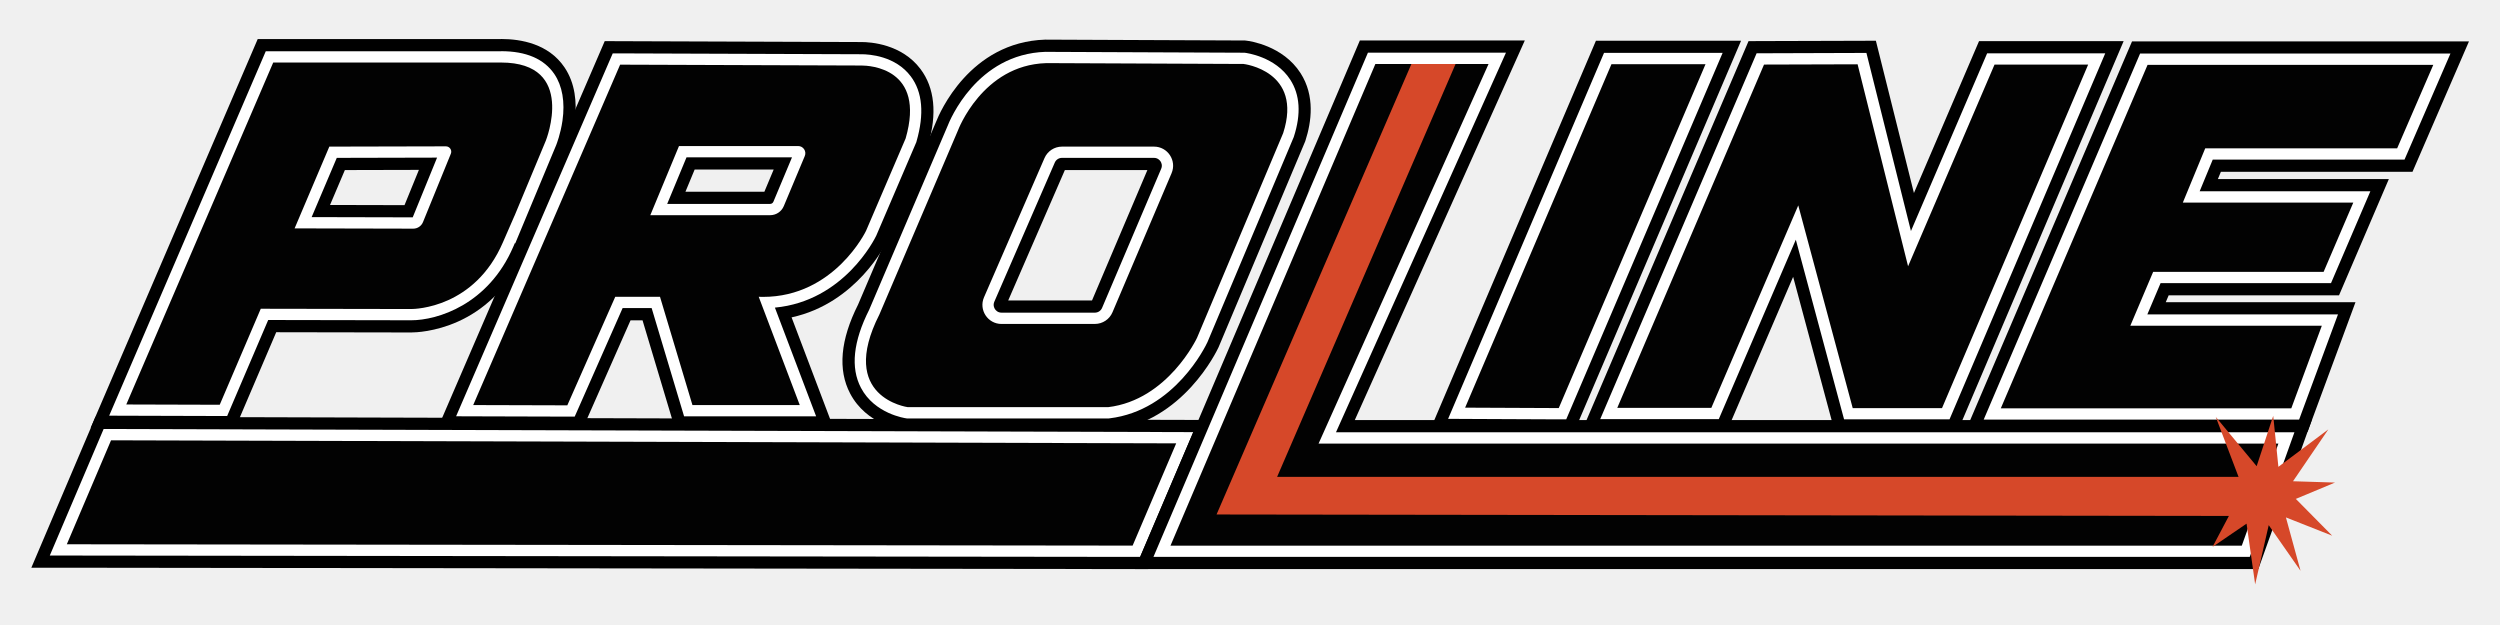
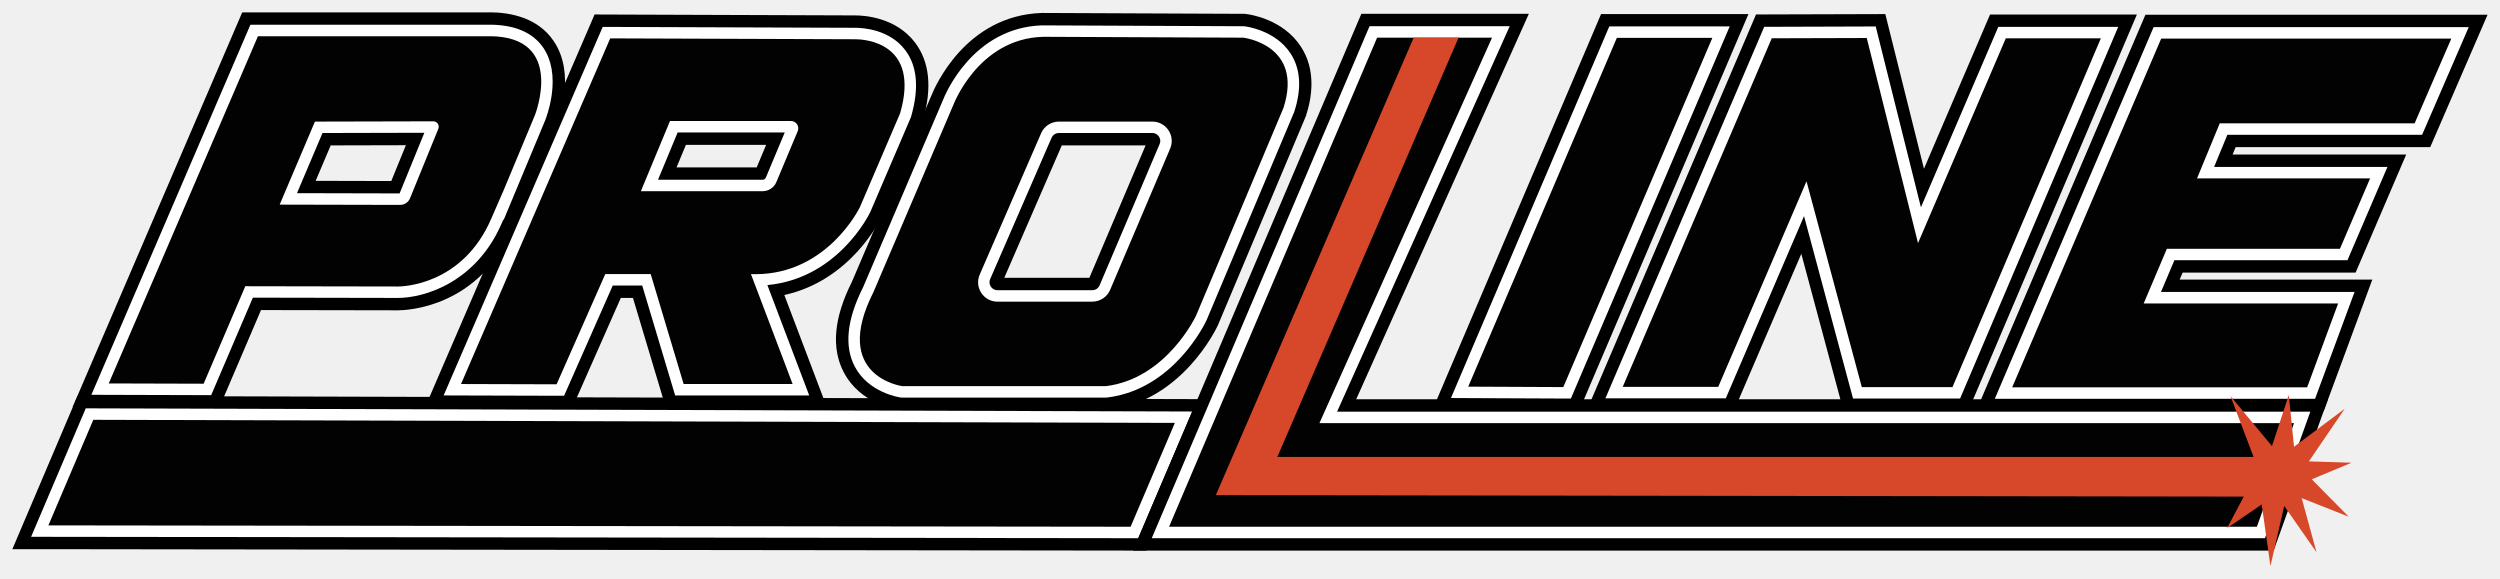
- <svg xmlns="http://www.w3.org/2000/svg" id="Layer_1" version="1.1" viewBox="490 350 820 205" role="img" aria-labelledby="proline-logo-title">
+ <svg xmlns="http://www.w3.org/2000/svg" id="Layer_1" version="1.1" viewBox="496.289 358.813 807.554 186.853" role="img" aria-labelledby="proline-logo-title">
  <defs>
    <style>
      .st0 {
        fill: #d64829;
      }

      .st1 {
        fill: aqua;
      }

      .st1, .st2, .st3 {
        display: none;
      }

      .st4, .st2, .st5 {
        fill: #020202;
      }

      .st6 {
        fill: #fff;
      }

      .st7 {
        fill: #fafafa;
      }

      .st5 {
        stroke: #000;
        stroke-miterlimit: 10;
        stroke-width: 7.4px;
      }
    </style>
  </defs>
  <g id="Layer_11" data-name="Layer_1" class="st3">
    <g>
      <path class="st0" d="M1222.87,506.47c.65,0,.83-.35.94-.49.2-.25.16-.74-.06-1.2l-2-4.29-.97-2.42c-.31-.78-.8-1.62-.48-2.32.61-1.35-.78-3.44-1.23-3.58-.62-.19-1.37-.21-1.88-.21.3-.37.72-.54,1.6-.53-.5-.64-1.03-1.4-.95-2.21.9-.39,1.7.28,2.2.96,1.3,1.78,2.62,1.03,3.13,1.81l-2.09.03c.09,1.23,1.06,1.52,1.56,2.26.58.86,1.07,1.24,1.93,1.17-.04.33.17.85.49,1.23l2.47,2.83,2.7,3.38c1.09-1.22,1.21-2.54,1.78-3.81l1.6-3.57c.41-.92,1.16-1.56,1.44-3.29,1.12.73.18,2.5.83,3.07.12.11.38.18.59.18.84,3.89-.08,6.7,1.69,6.67.55,0,.87-.45,1.36-.84l2.68-2.13,2.18-1.65c2.33-1.76,2.45-2.88,3.08-3.07.56-.17.9-.58,1.35-1.24.53-.77,2.57-1.06,2.91-.36.53,1.1.09,2.2-.44,2.89l-5.57,7.41c-1.82,2.42-3.19,3.5-2.31,4.26.25.22.61.49,1.25.48l6.26-.05c.93,0,1.51.45,1.5,1.2,0,.49-.34.99-1,1.26l-7.54,3.01c-.61.24.03,1.32.36,1.64l4.7,4.53c1.69,1.63,3.04,3.6,5.38,4.68.09.77-.39,1.17-.95.96l-4.22-1.61-3.35-1.42-5.96-2.44.63,2.97.41,2.47.88,4.44c.11.57-1.42.5-1.77-.2-.75-1.52-2.7-3.66-4.02-3.99.3-.81-.64-2.15-2.04-2.14l-3.44,12.8c-.09.34-.13.62-.07.8.05.16.26.33.43.39l-.09,2.34h-2.88c.07-.49.25-1.16-.16-1.84-.19-.12-.7-.29-.78-.46l1.39-.22-.08-2.73c-.02-.6-.47-.97-1.01-1.02,1.66-1.21.96-2.79.78-4.3l-.7-5.79c-.1-.83-1.71-.66-2.22.12-.63.97-1.77,1.13-2.66,1.65-2.07,1.22-4.42,2.94-4.68,1.84-.74-3.13,3.19-5.96,2.22-6.97-.31-.32-.52-.44-1.35-.44l-143.22-.02c-.83,0-1.68-.57-2.2-.32-2.29,1.1-3.96-.13-6.27-.13l-176.82-.02c-.57-1.53.05-2.7.61-3.99l4.51-10.39,4.95-11.36,2.72-6.41,4.17-9.75,4.6-10.73,1.76-4.01,1.57-3.69,1.93-4.31,3.01-7.06,2.89-6.72,5.52-12.77,8.78-20.46,1.59-3.7,3.89-9.11,6.39-14.71,3.79-8.59-1.47-.36,14.96-.17,1.02.33c-.37.18-.65.51-.71.97-.19,1.46-.91,2.52-1.45,3.81l-1.26,3.05-2.11,4.63-4.17,9.75-4.6,10.75-1.29,3.03-1.44,3.36-1.43,3.36-1.44,3.35-3,7.07-1.79,3.98-1.44,3.35-3.02,7.07-1.3,3.02-1.6,3.7-2.84,6.79-1.29,2.51-1.8,4.42-1.77,4-2.39,5.76-2.7,5.93-1.44,3.35-3.01,7.07-3.7,8.86-3.27,7.75-1.97,4.42" />
      <path class="st7" d="M1217.18,491.96c.51,0,1.26.02,1.88.21.45.14,1.84,2.23,1.23,3.58l-2.21-.3-295.38-.26,14.43-32.28,9.84-21.97,25.98-57.89,5.42-12.14-11.08-.02-1.02-.33-14.96.17-7.07.08c-.98.01-1.91-.39-2.95.33l-48.54,113.55-18.76,43.98,59.72.12,13.23.03,281.04.13c.18,1.52.88,3.1-.78,4.3l-105.34-.11-3.87-.12-4.98-.06-70.98-.08-173.99-.12,33.96-79.59,36.78-86.02,45.42.04-3.57,8.19-12.62,28.12-7.43,16.58-9.27,20.55-22.79,50.91,288.66.42h0Z" />
      <path class="st7" d="M851.25,491.47l30.61.08-17.84,41.26-187.14-.13-47.46-.08c-1.79,0-3.28-.37-5.03,0l-1.95-.15-116.35-.1,17.76-41.81,62.71.08,61.4.12,5.39.23,65.67.1,47.05.06,30.76.19,54.43.15h0ZM875.81,495.43l-39.67-.16-61.85-.16-21.93-.13-49.17-.09-65.75-.14-66.86-.23-44.15-.1-14.49,34.11,167.7.18,88.63.09,5.01.03,6.36-.07,2.36.16,79.48.04,14.31-33.53h.02Z" />
      <path class="st4" d="M951.3,370.74l1.47.36-3.79,8.59-6.39,14.71-3.89,9.11-1.59,3.7-8.78,20.46-5.52,12.77-2.89,6.72-3.01,7.06-1.93,4.31-1.57,3.69-1.76,4.01-4.6,10.73-4.17,9.75-2.72,6.41-4.95,11.36-4.51,10.39c-.56,1.29-1.18,2.46-.61,3.99l176.82.02c2.31,0,3.98,1.23,6.27.13.52-.25,1.37.32,2.2.32l143.22.02c.83,0,1.04.12,1.35.44.96,1.01-2.96,3.85-2.22,6.97.26,1.1,2.61-.62,4.68-1.84.89-.52,2.03-.69,2.66-1.65.5-.78,2.12-.95,2.22-.12l.7,5.79-281.04-.13-13.23-.03-59.72-.12,18.76-43.98,48.54-113.55c1.04-.72,1.97-.32,2.95-.33l7.07-.08-.02.02Z" />
      <path class="st4" d="M942.19,506.03h-33.16l1.97-4.43,3.27-7.75,3.7-8.86,3.01-7.07,1.44-3.35,2.7-5.93,2.39-5.76,1.77-4,1.8-4.42,1.29-2.51,2.84-6.79,1.6-3.7,1.3-3.02,3.02-7.07,1.44-3.35,1.79-3.98,3-7.07,1.44-3.35,1.43-3.36,1.44-3.36,1.29-3.03,4.6-10.75,4.17-9.75,2.11-4.63,1.26-3.05c.53-1.28,1.26-2.35,1.45-3.81.06-.46.35-.79.71-.97l11.08.02-5.42,12.14-25.98,57.89-9.84,21.97-14.43,32.28,295.38.26,2.21.3c-.32.7.17,1.54.48,2.32l.97,2.42,2,4.29c.21.46.26.95.06,1.2-.11.14-.29.49-.94.49" />
      <path class="st4" d="M1233.61,495.49l-1.6,3.57c-.57,1.27-.69,2.59-1.78,3.81l-2.7-3.38-2.47-2.83c-.33-.37-.53-.9-.49-1.23l9.05.05h-.01Z" />
      <path class="st4" d="M1235.93,525.33l-4.22,11.35c-.16.44-.64.57-.9.5-.17-.06-.37-.23-.43-.39-.06-.18-.02-.46.07-.8l3.44-12.8c1.4,0,2.34,1.33,2.04,2.14h0Z" />
      <polygon class="st4" points="875.81 495.43 861.5 528.96 782.02 528.92 779.65 528.76 773.29 528.83 768.27 528.8 679.64 528.71 511.94 528.53 526.44 494.42 570.58 494.52 637.44 494.75 703.18 494.9 752.36 494.99 774.28 495.12 836.13 495.27 875.81 495.43" />
    </g>
    <g>
      <path class="st7" d="M1223.16,491.99h19.73c.03,1.27-.4,2.13-.83,3.37l-5.59.09c-.2,0-.46-.07-.59-.18-.65-.58.29-2.34-.83-3.07-.27,1.74-1.03,2.38-1.44,3.29l-9.05-.05c-.86.07-1.35-.31-1.93-1.17-.5-.74-1.47-1.02-1.56-2.26l2.09-.03h0Z" />
      <path class="st0" d="M1237.46,491.99h-3.88c-.01-.22.16-.45.49-.45h2.9c.33,0,.5.23.49.45Z" />
      <g>
        <path class="st4" d="M1237.96,408.46l36.27.03-16.56,38.87-55.22-.04c-.7,0-.85.18-1.11.29-.36.15-.29,1.21.18,1.21l62.55.05-12.61,34.16-3.56,9.41c-.33.71-.46,1.42-.47,2.03-.63.19-.74,1.31-3.08,3.07l-2.18,1.65-2.68,2.13c-.49.39-.81.83-1.36.84-1.78.03-.85-2.78-1.69-6.67l5.59-.09c.44-1.24.86-2.1.83-3.36h-5.43c.01-.22-.16-.45-.49-.45h-2.9c-.33,0-.5.23-.49.45h-10.42c-.52-.77-1.83-.03-3.13-1.81-.5-.69-1.3-1.36-2.2-.96-.09.81.45,1.56.95,2.21-.88-.01-1.3.16-1.6.53l-121.64-.12-3.19-.03c-1.09-.01-2.19-.02-3.37-.12l-54.63-.08-105.83-.07,22.79-50.91,9.27-20.55,7.43-16.58,12.62-28.12,3.57-8.19-45.42-.04-36.78,86.02-33.96,79.59,173.99.12,70.98.08,4.98.06,3.87.12,105.34.11c.54.05,1,.41,1.01,1.02l.08,2.73-1.39.22-299.49-.26-93.17-.12-15.64-.05-318.92-.16,43.74-103.19,30.19-71,83.24.17,3.66.27c9.09,1.38,16.06,6.61,19.2,15.44-.4,1.13,1.22,1.21.96.1l6.85-15.83,35.45.12,48.83.11c3.01,0,5.67.39,8.51,1.26,11.78,3.6,17.74,15.63,15.31,27.56-.14.66-1.3,1.61-.49,1.94.27.11.61.03.76-.43l.49-1.49c1.53-4.65,7.94-13.5,12.13-17.08l2.86-2.43c6.85-5.83,15.64-9.31,24.84-9.3h56.54c6.7.01,12.42.93,17.74,4.88,1.53,1.14,2.77,2.27,3.87,3.84l1.76,2.52c4.57,8.02,3.85,17.28.21,25.85l-26.6,62.51c-1.69,3.98-3.61,7.39-6.3,10.6l-2.19,2.61c-3.61,4.31-7.84,7.84-12.73,10.88-1.07-.07-.76,1.22.16.85l14.2.02,17.41-40.84,35.76-83.69,54.18.04c.49.04.47.35.29.73l-6.13,13.53-3.87,8.66-12.92,28.78-12.06,26.88-14.85,33.11-5.24,11.57c-.12.27-.66,1.25,0,1.25l11.58.08,13.16-.05,32.59-76.48,20.53-48.07,48.18.12-14.6,34.42-12.51,29.32-25.85,60.5c.2.47,1.5.57,1.91-.15l32.96-77.34,19.92-46.78,42.31.05,12.19,49.39,21.1-49.38,45.1.08c1.08,0,1.99-.02,3.03.29l-23.1,54.14-29.76,69.91c.43.44,1.65.38,1.84-.06l32.42-75.96,20.33-47.75c.42-1,1.45-.45,2.26-.45l109.29.09v1.44c-.42.07-.53.23-.76.79l-17.51,41.03-63.16-.03c-.31.09-.73,1.13-.3,1.68l13.37.06M647.69,446.34c5.35-4.87,10.06-10.02,12.89-16.6l14-32.54c4.18-9.72,2.7-21.2-6.34-27.2-3.05-1.55-6.17-3.08-9.89-3.09l-81.98-.2-31.64,74.34-19.7,46.15h39.19l13.67-32.13,49.92.02c7.57-.82,13.94-3.87,19.89-8.76h0ZM765.24,441.04c4.28-3.71,7.98-7.46,10.49-12.3l2.95-5.7,10.17-23.91c1.56-3.66,2.82-7.22,3.08-11.25.39-6.13-1.75-12.13-6.37-16.11-3.36-2.89-8.27-4.76-12.57-4.77l-82.82-.16-16.34,38.29-34.93,82.13,39.16.04,15.54-36.59,9.48.04,10.48,36.61h43.72l-13.54-37.01c8.31-.84,15.32-3.97,21.48-9.31h.02ZM873.51,477.57c1.78-1.2,2.96-2.75,4.32-4.34,3.38-3.97,6.18-8.01,8.27-12.93l26.03-61.17c3.57-8.39,4.79-17.26-.8-24.53-3.76-4.89-9.4-7.43-15.71-7.43l-61.83-.07c-7.4.7-13.84,3.47-19.49,8.07l-7.21,7.13c-3.54,4.14-5.98,8.54-8.13,13.59l-26.1,61.57c-3.42,8.08-3.49,16.58,2.08,23.32,3.7,4.48,9.33,6.56,15.11,6.65l10.61.16,49.39-.02c9.01,0,17.07-3.95,23.45-10.01h0ZM1005.64,483.46l49.58-116.18-39.19-.09-40.43,94.73-10.97,25.76,39.17-.03,1.85-4.2h0ZM1094.74,487.77h34.77l27.83-65.27,23.14-54.31c.24-.73-.45-1.17-1.13-.8l-37.27-.08c-.24.11-.51.26-.62.51l-24.76,57.85-14.34-58.4h-36.3l-7.76,18.2-43.53,102.18,39.15.07,24.72-58.02c.27-.1.59.1.73.6l15.37,57.46h0ZM1267.86,412.51l-56.02-.08,4.22-10,27.57.02,3.19.05,3.6.1,27.73.04c.84,0,1.28-.64,1.58-1.34l14.07-32.86c.37-.55-.03-1.17-.67-.86l-42.31-.12-59.08-.09-11.71,27.44-21.62,50.84-17.93,42.12,99.56.12c1.6,0,2.81.52,4.38-.03l9.27-24.15,4.1-10.64-7.74-.14-55.24-.13,3.98-9.66,56.16.03,12.9-30.67h.01ZM779.02,430.97c-.2.41.3.73.47.27.65-.36.77-1.19.19-1.67-.17.75-.38,1-.66,1.4h0ZM775.43,487.11c-5.35-4.42-8.62-10.25-8.99-17.17-.22-4.07.2-8.11,1.78-11.9l8.27-19.9c.89-2.14,2.26-3.79,2.48-6.41l-4.25,5.61-7.42,7.43c-5.12,4.38-10.95,7.28-17.91,8.86l12.31,33.55,13.73-.06h0ZM1090.42,487.62l-12.35-45.68-19.59,45.73,31.94-.05h0ZM634.59,486.73l15.52-36.81c-7.04,5.38-14.19,8.79-22.8,9.34h-46.72l-11.35,27.16,65.35.3h0ZM709.1,486.78l-9.2-32.08h-3.48l-13.62,32.16,26.3-.08h0ZM851.24,491.49l-54.43-.15-30.76-.19-47.05-.06-65.67-.1-5.39-.23-61.4-.12-62.71-.08-17.76,41.81,116.35.1,1.95.15c1.75-.37,3.24,0,5.03,0l47.46.08,187.14.13,17.84-41.26-30.61-.08h0Z" />
        <path class="st7" d="M1094.75,487.74l-15.37-57.46c-.13-.5-.45-.7-.73-.6l-24.72,58.02-39.15-.07,43.53-102.18,7.76-18.21h36.3l14.34,58.41,24.76-57.85c.11-.25.38-.41.62-.51l37.27.08c.69-.37,1.38.08,1.13.8l-23.14,54.31-27.83,65.28h-34.77v-.02ZM1154.89,418.3l20.02-47-30.73-.09-27.74,65.08c.02.72-.31.99-.63.98-.27,0-.64-.23-.51-.75l-15.98-65.43h-30.7l-13.96,32.79-34.08,79.94h30.76l28.49-66.59,17.92,66.66,29.19.02,27.95-65.62h0Z" />
        <g>
          <path class="st7" d="M1267.87,412.49l-12.9,30.67-56.16-.03-3.98,9.66,55.24.13,7.74.14-4.1,10.64-9.27,24.15c-1.57.55-2.78.04-4.38.03l-99.56-.12,17.93-42.12,21.62-50.84,11.71-27.44,59.08.09,42.31.12c.64-.31,1.04.31.67.86l-14.07,32.86c-.3.7-.74,1.34-1.58,1.34l-27.73-.04-3.6-.1-3.19-.05-27.57-.02-4.22,10,56.02.08h-.01ZM1262.02,416.41l-31.07-.09h-11.27l-13.55-.07,2.07-5.41,5.17-12.27,63.21.07,11.13-25.81c.18-.43.43-.8.24-1.08-.2-.3-.47-.4-1.18-.4l-92.49-.09-26.46,62.18-21.51,50.48,95.55.12,9.91-27.11-63.06-.12,7.43-17.62,56.21.03,9.66-22.81h.01Z" />
          <path class="st4" d="M1262.02,416.41l-9.66,22.81-56.21-.03-7.43,17.62,63.06.12-9.91,27.11-95.55-.12,21.51-50.48,26.46-62.18,92.49.09c.71,0,.97.1,1.18.4.19.28-.06.65-.24,1.08l-11.13,25.81-63.21-.07-5.17,12.27-2.07,5.41,13.55.06h11.27l31.07.1h-.01Z" />
        </g>
        <path class="st4" d="M1154.89,418.3l-27.95,65.62-29.19-.02-17.92-66.66-28.49,66.59h-30.76l34.08-79.94,13.96-32.78h30.7l15.98,65.42c-.13.52.24.74.51.75.33,0,.66-.26.63-.98l27.74-65.08,30.73.09-20.02,47h0Z" />
        <g>
          <path class="st7" d="M1005.65,483.43l-1.85,4.2-39.17.03,10.97-25.76,40.43-94.73,39.19.09-49.58,116.18h.01ZM1001.39,483.81l4.23-10.19,43.7-102.51-30.73-.1-26.15,61.27-21.91,51.42,30.86.1h0Z" />
          <polygon class="st4" points="1001.39 483.81 970.53 483.71 992.44 432.29 1018.59 371.02 1049.32 371.12 1005.62 473.63 1001.39 483.81" />
        </g>
      </g>
    </g>
    <g>
      <path d="M796.38,391.68l-.49,1.49c-.15.46-.49.54-.76.43-.81-.33.36-1.28.49-1.94l.76.02h0Z" />
      <path d="M779.5,431.21l-.47-.27c.29-.4.49-.65.66-1.4.58.48.45,1.31-.19,1.67h0Z" />
      <path d="M779.03,430.94l.47.27c-.16.46-.67.14-.47-.27Z" />
      <g>
        <g>
          <path class="st7" d="M765.25,441.01c-6.16,5.34-13.17,8.47-21.48,9.31l13.54,37.01h-43.72l-10.48-36.61-9.48-.04-15.54,36.59-39.16-.04,34.93-82.13,16.34-38.29,82.82.16c4.3,0,9.21,1.87,12.57,4.77,4.62,3.97,6.76,9.98,6.37,16.11-.26,4.04-1.52,7.59-3.08,11.25l-10.17,23.91-2.95,5.7c-2.51,4.85-6.22,8.59-10.49,12.3h-.02ZM738.36,446.72c9.26.06,17.2-2.57,23.76-8.11,4.57-3.81,8.12-8.22,11.19-13.32l4.89-11.01,7.71-18.18c4.28-10.09,2.46-20.38-7.76-24.23-2.33-.76-4.31-1.04-6.88-1.04l-78.55-.07-26.34,61.87-21.63,50.77,30.74.07,15.66-36.83,14.78.04,10.63,36.83h35.23l-13.44-36.78h.01Z" />
          <path class="st4" d="M738.36,446.72l13.44,36.79h-35.23l-10.63-36.83-14.78-.04-15.66,36.83-30.74-.07,21.63-50.77,26.34-61.87,78.55.07c2.57,0,4.55.28,6.88,1.04,10.22,3.85,12.04,14.15,7.76,24.23l-7.71,18.18-4.89,11.01c-3.07,5.1-6.62,9.51-11.19,13.32-6.56,5.54-14.5,8.16-23.76,8.11h-.01ZM745.5,418.83l8.03-19.04c.22-.52.12-1.09-.13-1.4-.18-.23-.64-.45-1.27-.31h-40.32l-9.38,22.46,40.6.05c1.17,0,1.98-.58,2.48-1.75h0Z" />
          <path class="st7" d="M745.5,418.83c-.5,1.17-1.31,1.75-2.48,1.75l-40.6-.05,9.38-22.46h40.32c.63-.13,1.09.09,1.27.32.25.32.35.89.13,1.4l-8.03,19.04h0ZM742.2,416.72l6.11-14.74-32.14-.09c-1.26-.23-1.95.31-2.38,1.36l-5.58,13.47h33.99Z" />
          <path class="st4" d="M742.2,416.72h-33.98l5.58-13.48c.43-1.05,1.11-1.58,2.38-1.36l32.14.09-6.11,14.74h-.01ZM739.44,412.68l2.73-6.6h-25l-2.72,6.59h24.99Z" />
        </g>
        <g>
          <path class="st7" d="M647.7,446.31c-5.95,4.89-12.31,7.94-19.89,8.76l-49.92-.02-13.67,32.15h-39.19l19.7-46.17,31.64-74.34,81.98.2c3.72,0,6.84,1.54,9.89,3.09,9.04,6,10.52,17.48,6.34,27.2l-14,32.54c-2.83,6.57-7.53,11.73-12.89,16.6h0ZM648.87,439.84c4.45-4.06,7.17-8.99,9.47-14.37l11.92-27.9c1.87-4.37,3.07-8.67,2.54-13.41-.73-6.44-5.23-11.57-11.61-12.9-3.57-.81-6.88-.59-10.61-.6l-71.64-.12-24.95,58.68-23.05,54.09,30.72.06,13.62-32.16,51.1.02c6.77-.45,12.93-2.7,17.84-7.17l4.66-4.24v.02Z" />
          <path class="st4" d="M648.87,439.84l-4.66,4.24c-4.9,4.47-11.07,6.72-17.84,7.17l-51.1-.02-13.62,32.16-30.72-.06,23.05-54.09,24.95-58.68,71.64.12c3.73,0,7.04-.21,10.61.6,6.37,1.32,10.88,6.46,11.61,12.9.54,4.73-.67,9.04-2.54,13.41l-11.92,27.9c-2.3,5.38-5.02,10.31-9.47,14.37v-.02ZM628.29,423.53l9.54-22.27c.54-1.01.83-2.01.29-3.25l-40.06-.07-11.63,27.3,39.46.02c.9-.18,1.96-.7,2.4-1.73h0Z" />
          <path class="st7" d="M628.29,423.53c-.44,1.03-1.5,1.55-2.4,1.73l-39.46-.02,11.63-27.3,40.06.07c.54,1.24.26,2.24-.29,3.25l-9.54,22.27h0ZM625.13,421.28l8.19-19.46-32.79-.02-6.12,14.52c-.72,1.7-1.62,3.22-1.74,5.04l32.46-.08h0Z" />
          <path class="st4" d="M625.13,421.28l-32.46.08c.13-1.82,1.03-3.33,1.74-5.04l6.12-14.52,32.79.02-8.19,19.46h0ZM622.41,417.06l4.66-11.07h-23.71l-4.64,11.18,23.68-.11h.01Z" />
        </g>
      </g>
      <g>
        <path class="st7" d="M873.52,477.55c-6.38,6.06-14.43,10.01-23.45,10.01l-49.39.02-10.61-.16c-5.78-.09-11.41-2.17-15.11-6.65-5.57-6.74-5.51-15.25-2.08-23.32l26.1-61.57c2.14-5.06,4.59-9.46,8.13-13.59l7.21-7.13c5.65-4.61,12.09-7.38,19.49-8.07l61.83.07c6.31,0,11.95,2.54,15.71,7.43,5.59,7.27,4.37,16.14.8,24.53l-26.03,61.17c-2.09,4.92-4.89,8.96-8.27,12.93-1.36,1.59-2.54,3.14-4.32,4.34h0ZM852.24,483.64c13.11-1.16,25.26-13.09,30.03-24.3l17.17-40.39,9.21-21.59c3.3-7.75,4.35-16.25-1.86-22.12-2.62-2.47-6.32-4.16-10.24-4.17l-62.71-.17c-3.91.67-7.26,1.29-10.6,3.06-4.61,2.44-8.72,5.51-12.08,9.53-2.7,3.23-5.3,6.36-7,10.34l-19.35,45.38-7.17,16.91c-1.44,3.39-2.78,6.69-3.15,10.45-.96,9.7,5.77,17.01,16.14,17.02l61.62.07v-.02Z" />
        <path class="st4" d="M852.24,483.64l-61.62-.07c-10.37-.01-17.1-7.32-16.14-17.02.37-3.75,1.71-7.05,3.15-10.45l7.17-16.91,19.35-45.38c1.7-3.98,4.29-7.1,7-10.34,3.36-4.02,7.48-7.09,12.08-9.53,3.35-1.77,6.69-2.39,10.6-3.06l62.71.17c3.91.01,7.62,1.7,10.24,4.17,6.21,5.87,5.17,14.38,1.86,22.12l-9.21,21.59-17.17,40.39c-4.77,11.22-16.92,23.15-30.03,24.3v.02ZM853.35,454.91l15.7-36.99,7.76-18.15c.2-.47.01-1.06-.21-1.23-.15-.11-.57-.33-.95-.33h-41.2c-1.4.01-2.15,1.45-2.64,2.6l-22.87,53.76c-.24.57-.11,1.15.09,1.41.17.23.66.46,1.26.46h40.24c1.12,0,2.37-.48,2.82-1.54h0Z" />
        <path class="st7" d="M853.35,454.91c-.45,1.05-1.69,1.55-2.82,1.55h-40.24c-.6,0-1.08-.24-1.26-.47-.21-.27-.34-.84-.09-1.41l22.87-53.76c.49-1.15,1.24-2.59,2.64-2.59h41.2c.38-.01.8.21.95.32.22.17.41.75.21,1.23l-7.76,18.15-15.7,36.99h0ZM854.35,442.67l17.23-40.53h-36.13l-21.38,50.29,36.13.09,4.14-9.85h.01Z" />
        <path class="st4" d="M854.35,442.67l-4.14,9.85-36.13-.09,21.38-50.29h36.13l-17.23,40.53h-.01ZM847.49,448.28l17.8-42.09-9.92-.08-17.11.09-17.91,42.16,27.14-.08h0Z" />
      </g>
    </g>
    <path class="st4" d="M1018.59,371.02" />
    <polyline class="st2" points="1049.32 371.12 1001.39 483.81 970.53 483.71 1018.59 371.02 1049.32 371.12" />
  </g>
  <g id="Layer_2">
    <rect class="st1" x="494.05" y="321.59" width="864" height="355.76" />
    <g>
      <polygon class="st4" points="506.11 532.37 523.89 490.56 881.61 491.59 864.04 532.81 506.11 532.37" />
      <path d="M526.43,494.42l349.36,1-14.29,33.54-349.58-.44,14.51-34.11h0ZM521.34,486.7l-2,4.7-14.51,34.11-4.55,10.7h11.63l349.58.45h5.1l2-4.68,14.29-33.54,4.55-10.69-11.62-.03-349.36-1h-5.11v-.02Z" />
      <path class="st6" d="M526.43,494.42l349.36,1-14.29,33.54-349.58-.44,14.51-34.11h0ZM523.99,490.71l-.96,2.26-14.51,34.11-2.19,5.14h5.59l349.58.44h2.45l.96-2.25,14.29-33.54,2.19-5.13-5.58-.02-349.36-1h-2.46Z" />
    </g>
    <g>
      <polygon class="st4" points="964.75 487.54 1016.01 367.2 1055.24 367.2 1003.8 487.72 964.75 487.54" />
      <path d="M1049.41,371.05l-48.14,112.8-30.71-.14,48-112.66h30.85ZM1061.06,363.35h-47.59l-1.99,4.68-48,112.66-4.54,10.66,11.59.05,30.71.14,5.11.02,2.01-4.7,48.14-112.8,4.58-10.72h-.02Z" />
      <path class="st6" d="M1049.41,371.05l-48.14,112.8-30.71-.14,48-112.66h30.85ZM1055.01,367.35h-38.89l-.96,2.25-48,112.66-2.18,5.12,5.57.03,30.71.14h2.46l.96-2.25,48.14-112.8,2.2-5.15h-.01Z" />
    </g>
    <g>
      <polygon class="st4" points="1094.74 487.7 1078.99 429.08 1053.85 487.63 1014.63 487.63 1066.06 367.33 1102.29 367.22 1116.82 425.32 1141.67 367.35 1180.73 367.35 1129.53 487.7 1094.74 487.7" />
      <path d="M1099.29,371.08l16.56,66.26,28.35-66.14h30.71l-47.93,112.66h-29.29l-17.86-66.49-28.52,66.42h-30.85l48.14-112.61,30.68-.09h.01ZM1105.3,363.36l-6.03.02-30.68.09-5.07.02-1.99,4.66-48.14,112.61-4.59,10.73h47.59l2-4.66,19.76-46.03,12.1,45.06,1.53,5.7h40.29l1.99-4.69,47.93-112.66,4.56-10.71h-47.43l-2,4.67-19.35,45.14-11.02-44.09-1.46-5.85h0Z" />
      <path class="st6" d="M1099.29,371.08l16.56,66.26,28.35-66.14h30.71l-47.93,112.66h-29.29l-17.86-66.49-28.52,66.42h-30.85l48.14-112.61,30.68-.09h.01ZM1102.18,367.37h-2.9l-30.68.1h-2.43l-.96,2.25-48.14,112.61-2.2,5.15h38.89l.96-2.24,24.31-56.62,15.09,56.19.74,2.74h34.58l.96-2.25,47.93-112.66,2.19-5.15h-38.74l-.96,2.24-24.03,56.05-13.9-55.6-.7-2.81h0Z" />
    </g>
    <g>
      <polygon class="st4" points="1140.42 487.77 1191.85 367.42 1293.98 367.42 1278.79 402.5 1215.89 402.5 1211.72 412.59 1267.72 412.59 1254.67 443.02 1198.78 443.02 1194.56 452.97 1257.08 452.97 1244.21 487.77 1140.42 487.77" />
      <path d="M1288.12,371.27l-11.86,27.39h-62.95l-7.34,17.79h55.91l-9.74,22.73h-55.91l-7.48,17.65h62.81l-10.02,27.11h-95.28l48.14-112.66h93.72,0ZM1299.84,363.57h-110.53l-2,4.67-48.14,112.66-4.58,10.73h112.3l1.86-5.03,10.02-27.11,3.83-10.37h-62.23l.95-2.25h55.88l2-4.67,9.74-22.73,4.6-10.73h-56.08l.99-2.39h62.85l2.01-4.64,11.86-27.39,4.66-10.76h.01Z" />
      <path class="st6" d="M1288.12,371.27l-11.86,27.39h-62.95l-7.34,17.79h55.91l-9.74,22.73h-55.91l-7.48,17.65h62.81l-10.02,27.11h-95.28l48.14-112.66h93.72,0ZM1293.75,367.57h-101.8l-.96,2.25-48.14,112.66-2.2,5.15h103.46l.89-2.42,10.02-27.11,1.84-4.98h-62.53l4.34-10.25h55.9l.96-2.24,9.74-22.73,2.21-5.16h-55.99l4.29-10.39h62.9l.97-2.23,11.86-27.39,2.24-5.17h0Z" />
    </g>
    <g>
      <polygon class="st4" points="868.1 532.82 938.58 367.13 984.2 367.13 928.43 491.65 1242.78 491.65 1228.02 532.82 868.1 532.82" />
      <path d="M978.25,370.98l-55.76,124.52h314.82l-12,33.47h-351.39l67.2-157.98h37.13,0ZM990.14,363.28h-54.11l-1.99,4.69-67.2,157.98-4.56,10.71h368.45l1.83-5.1,12-33.47,3.69-10.3h-313.88l50.91-113.67,4.86-10.85h0Z" />
      <path class="st6" d="M978.25,370.98l-55.76,124.52h314.82l-12,33.47h-351.39l67.2-157.98h37.13,0ZM983.97,367.28h-45.29l-.96,2.25-67.2,157.98-2.19,5.15h359.59l.88-2.45,12-33.47,1.77-4.95h-314.37l53.43-119.31,2.33-5.21h.01Z" />
    </g>
    <polygon class="st0" points="1239.78 519.71 1254.96 525.71 1243.03 513.64 1255.88 508.28 1242.11 507.85 1253.69 490.84 1237.31 503.12 1235.62 486.4 1230.18 502.91 1216.77 486.75 1224.39 506.8 1221.01 519.36 1215.71 529.38 1226.87 521.76 1229.69 541.67 1234.14 522.25 1244.58 537.22 1239.78 519.71" />
    <polygon class="st0" points="1215.15 519.22 1222.21 519.22 1228.51 519.22 1228.51 506.42 908.89 506.42 967.43 370.99 952.94 370.99 889.03 518.75 1215.15 519.22" />
    <g>
      <path class="st4" d="M639.37,486.69l51.51-119.34,81.35.29h.34c2.53,0,11.19.53,16.29,7.31,3.89,5.17,4.53,12.41,1.9,21.52l-.07.23-13.11,30.6-.03.07c-.44.92-10.49,21.41-33.16,23.66l13.53,35.68h-43.64l-10.64-35.51h-9.31l-15.72,35.61-39.22-.12h-.02ZM742.62,416.73c.4,0,.76-.24.91-.61l6.02-14.38h-34.28l-6.22,14.98h33.57Z" />
      <path d="M693.41,371.21l78.87.28h.28c2.54,0,21.17.78,14.49,23.91l-12.99,30.31s-10.36,21.67-33.79,21.67c-.46,0-.94,0-1.41-.03l13.46,35.51h-35.2l-10.64-35.51h-14.68l-15.72,35.6-30.87-.09,48.19-111.65h0ZM703.3,420.58h39.32c1.95,0,3.71-1.17,4.46-2.97l6.89-16.43c.65-1.56-.49-3.28-2.18-3.28h-39.08l-9.41,22.68h0ZM688.35,363.49l-2.01,4.67-48.19,111.65-4.62,10.72,11.67.04,30.87.09,5.03.02,2.03-4.61,13.69-31.01h3.93l8.99,30.02,1.64,5.49h52.08l-3.95-10.43-9.87-26.04c21.36-4.65,30.91-24.12,31.36-25.06l.07-.14.06-.15,12.99-30.31.19-.44.13-.46c2.98-10.33,2.13-18.71-2.52-24.9-6.17-8.21-16.39-8.85-19.37-8.85h-.38l-78.75-.28-5.08-.02h.01ZM717.85,405.6h25.92l-3.05,7.28h-25.89l3.02-7.28h0Z" />
      <path class="st6" d="M693.41,371.21l78.87.28h.28c2.54,0,21.17.78,14.49,23.91l-12.99,30.31s-10.36,21.67-33.79,21.67c-.46,0-.94,0-1.41-.03l13.46,35.51h-35.2l-10.64-35.51h-14.68l-15.72,35.6-30.87-.09,48.19-111.65h0ZM703.3,420.58h39.32c1.95,0,3.71-1.17,4.46-2.97l6.89-16.43c.65-1.56-.49-3.28-2.18-3.28h-39.08l-9.41,22.68h0ZM690.98,367.5l-.97,2.24-48.19,111.65-2.22,5.15,5.61.02,30.87.09h2.42l.98-2.21,14.74-33.39h9.52l9.85,32.87.79,2.64h43.31l-1.9-5.01-11.62-30.65c22.73-2.15,32.8-22.68,33.24-23.6l.03-.07.03-.07,12.99-30.31.09-.21.06-.22c2.61-9.06,1.98-16.26-1.88-21.38-5.06-6.73-13.66-7.25-16.17-7.25h-.33l-78.81-.28h-2.44ZM715.18,401.6h34.6l-6.11,14.58c-.18.42-.59.7-1.05.7h-33.78l6.34-15.28h0Z" />
    </g>
    <g>
      <path class="st4" d="M787.5,487.4l-.25-.03c-.43-.06-10.48-1.5-14.99-10.08-3.49-6.64-2.59-15.31,2.69-25.76l25.71-60.24c.71-1.85,9.63-23.71,32.3-24.43l65.16.28.21.02c.41.05,10.07,1.24,15,8.9,3.21,4.99,3.62,11.32,1.21,18.79l-.05.16-28.36,67.39c-.42.91-10.66,22.4-32.21,24.97l-.23.03h-66.19ZM838.31,401.94c-.96,0-1.83.57-2.21,1.45l-19.83,45.64c-.47,1.08-.02,1.96.2,2.28.21.33.84,1.09,2.02,1.09h30.64c.97,0,1.84-.58,2.22-1.47l19.39-45.64c.46-1.08,0-1.95-.21-2.27-.21-.33-.84-1.08-2.01-1.08h-30.21Z" />
      <path d="M833.08,370.7l64.81.28s19.58,2.26,12.99,22.68l-28.24,67.11s-9.51,20.42-29.18,22.78h-65.7s-23.15-3.11-9.32-30.4l25.79-60.42s8-21.36,28.85-22.02h0ZM818.49,456.25h30.64c2.51,0,4.78-1.5,5.76-3.81l19.39-45.64c1.75-4.13-1.28-8.71-5.76-8.71h-30.19c-2.49,0-4.75,1.48-5.74,3.77l-19.83,45.64c-1.8,4.14,1.23,8.76,5.74,8.76h-.01ZM832.97,363h-.14c-24.79.79-34.7,24.18-35.74,26.82l-25.64,60.08c-5.82,11.58-6.69,21.4-2.6,29.18,5.34,10.15,16.61,11.93,17.88,12.1l.51.07h66.68l.46-.05c23.66-2.83,34.78-26.18,35.24-27.17l.06-.13.06-.13,28.24-67.11.13-.31.1-.32c1.91-5.93,3.18-14.57-1.64-22.06-5.8-9.01-16.59-10.5-17.8-10.64l-.42-.05h-.43l-64.81-.28h-.14ZM839.26,405.79h27.08l-18.16,42.76h-27.49l18.58-42.76h-.01Z" />
      <path class="st6" d="M833.08,370.7l64.81.28s19.58,2.26,12.99,22.68l-28.24,67.11s-9.51,20.42-29.18,22.78h-65.7s-23.15-3.11-9.32-30.4l25.79-60.42s8-21.36,28.85-22.02h0ZM818.49,456.25h30.64c2.51,0,4.78-1.5,5.76-3.81l19.39-45.64c1.75-4.13-1.28-8.71-5.76-8.71h-30.19c-2.49,0-4.75,1.48-5.74,3.77l-19.83,45.64c-1.8,4.14,1.23,8.76,5.74,8.76h-.01ZM833.03,367h-.07c-22.58.72-31.46,22.52-32.16,24.34l-25.71,60.25c-5.25,10.41-6.16,19.04-2.69,25.63,4.48,8.51,14.45,9.94,14.87,10l.24.03h66.17l.22-.03c21.47-2.57,31.67-23.98,32.09-24.89l.03-.06.03-.06,28.24-67.11.06-.15.05-.15c2.4-7.43,2-13.71-1.19-18.66-4.89-7.6-14.49-8.78-14.89-8.83l-.2-.02h-.2l-64.81-.28h-.08ZM818.49,452.55c-1.25,0-1.91-.81-2.14-1.16-.23-.35-.71-1.28-.21-2.43l19.83-45.64c.41-.94,1.33-1.54,2.35-1.54h30.19c1.24,0,1.91.8,2.14,1.15.23.35.71,1.27.22,2.42l-19.39,45.64c-.4.95-1.33,1.56-2.36,1.56h-30.64.01Z" />
    </g>
    <g>
      <path class="st4" d="M525.58,486.5l51.49-119.83h77.28c8.27,0,14.2,2.55,17.61,7.59,6.19,9.15.89,22.72.66,23.29l-10.37,24.9c-.64,1.59-3,7.21-3.1,7.45l-.14-.06c-.16.36-.32.74-.49,1.14-8.24,19.14-25.01,24.24-33.63,24.24l-46.81-.09-13.46,31.5-39.03-.12h0ZM625.27,421.15l7.86-19.29-32.56.07-8.13,19.14,32.83.08Z" />
      <path d="M654.35,370.51c24.92,0,14.69,25.6,14.69,25.6l-10.36,24.87c.09-.23.14-.36.14-.36-.03,0-.98,2.18-3.85,8.83-9.27,21.54-28.77,21.91-30.09,21.91h-.07l-49.28-.09-13.46,31.49-30.65-.09,48.19-112.15h74.74ZM625.54,425c1.4,0,2.67-.85,3.2-2.15l9.14-22.43c.47-1.16-.38-2.42-1.63-2.42h0l-38.23.09-11.39,26.82,38.9.09h0ZM658.69,420.98c-.61,1.53-3.08,7.39-3.09,7.42l3.09-7.42h0ZM655.6,428.4h0ZM654.35,362.81h-79.82l-2,4.66-48.19,112.15-4.6,10.7,11.65.04,30.65.09,5.1.02,2-4.69,11.46-26.81,44.19.08h.09c2.63,0,26.05-.75,37.17-26.57.18-.41.34-.8.5-1.17l.14.06c.02-.06,2.45-5.81,3.12-7.5l10.34-24.82.02-.05.02-.05c.65-1.63,6.16-16.24-1.05-26.88-5.2-7.67-14.18-9.28-20.8-9.28h0v.02ZM603.12,405.78l24.28-.06-4.72,11.57-24.43-.06,4.87-11.46h0Z" />
      <path class="st6" d="M654.35,370.51c24.92,0,14.69,25.6,14.69,25.6l-10.36,24.87c.09-.23.14-.36.14-.36-.03,0-.98,2.18-3.85,8.83-9.27,21.54-28.77,21.91-30.09,21.91h-.07l-49.28-.09-13.46,31.49-30.65-.09,48.19-112.15h74.74ZM625.54,425c1.4,0,2.67-.85,3.2-2.15l9.14-22.43c.47-1.16-.38-2.42-1.63-2.42h0l-38.23.09-11.39,26.82,38.9.09h0ZM658.69,420.98c-.61,1.53-3.08,7.4-3.09,7.42l3.09-7.42h0ZM655.6,428.4h0ZM654.35,366.81h-77.18l-.96,2.24-48.19,112.15-2.21,5.14,5.6.02,30.65.09h2.45l.96-2.25,12.5-29.24,46.83.09h.08c8.58,0,25.29-5.09,33.49-24.15.17-.4.33-.78.49-1.14l.14.06c.02-.06,2.46-5.84,3.11-7.46l10.35-24.84v-.03l.02-.03c.06-.14,1.38-3.5,2.01-7.86.88-6.14-.04-11.42-2.65-15.29-3.38-4.99-9.26-7.52-17.49-7.52h0v.02ZM600.47,401.78l32.89-.08-7.99,19.59-33.15-.08,8.25-19.44h0Z" />
    </g>
    <g class="st3">
      <path d="M633.22,401.76l-8,19.48h-33.04l8.28-19.48h32.76ZM637.69,398.76h-39.21l-.78,1.83-8.28,19.48-1.77,4.17h39.58l.76-1.86,8-19.48,1.7-4.14h0Z" />
      <path class="st6" d="M633.22,401.76l-8,19.48h-33.04l8.28-19.48h32.76ZM638.74,398.06h-40.72l-.96,2.25-8.28,19.48-2.19,5.15h41.11l.94-2.29,8-19.48,2.1-5.11h0Z" />
    </g>
    <path class="st5" d="M712,399.08" />
    <path class="st6" d="M958.63,342.89" />
  </g>
</svg>
